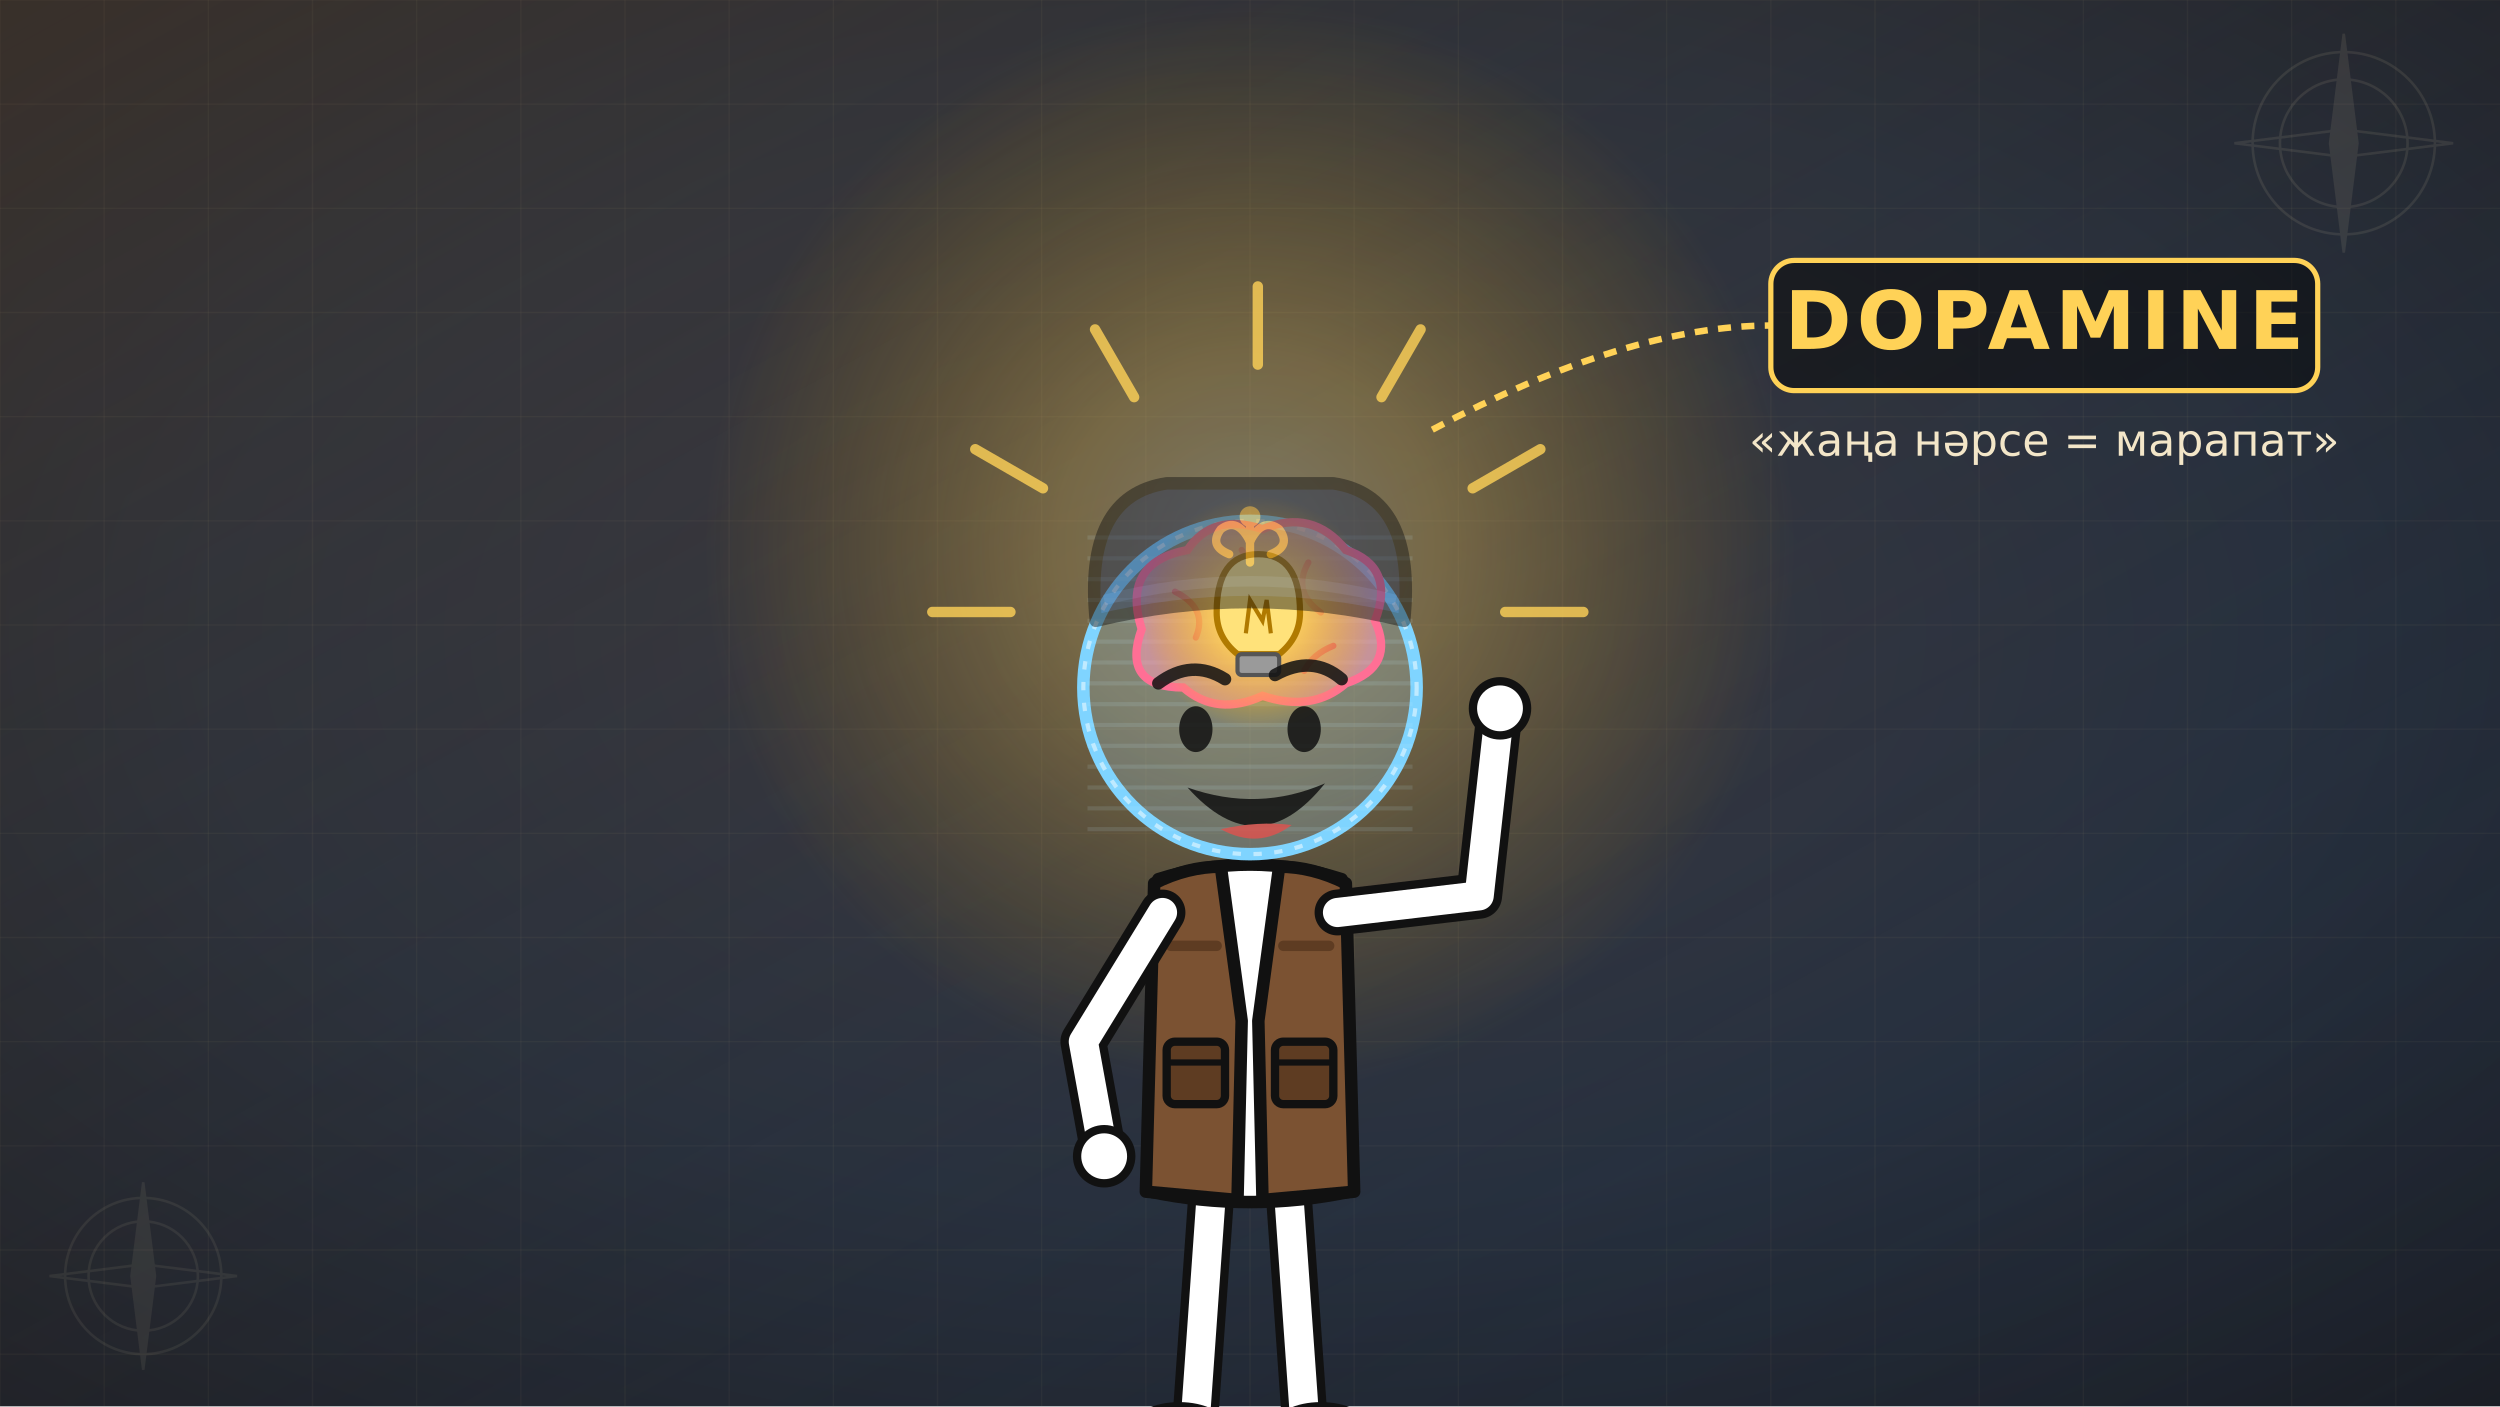
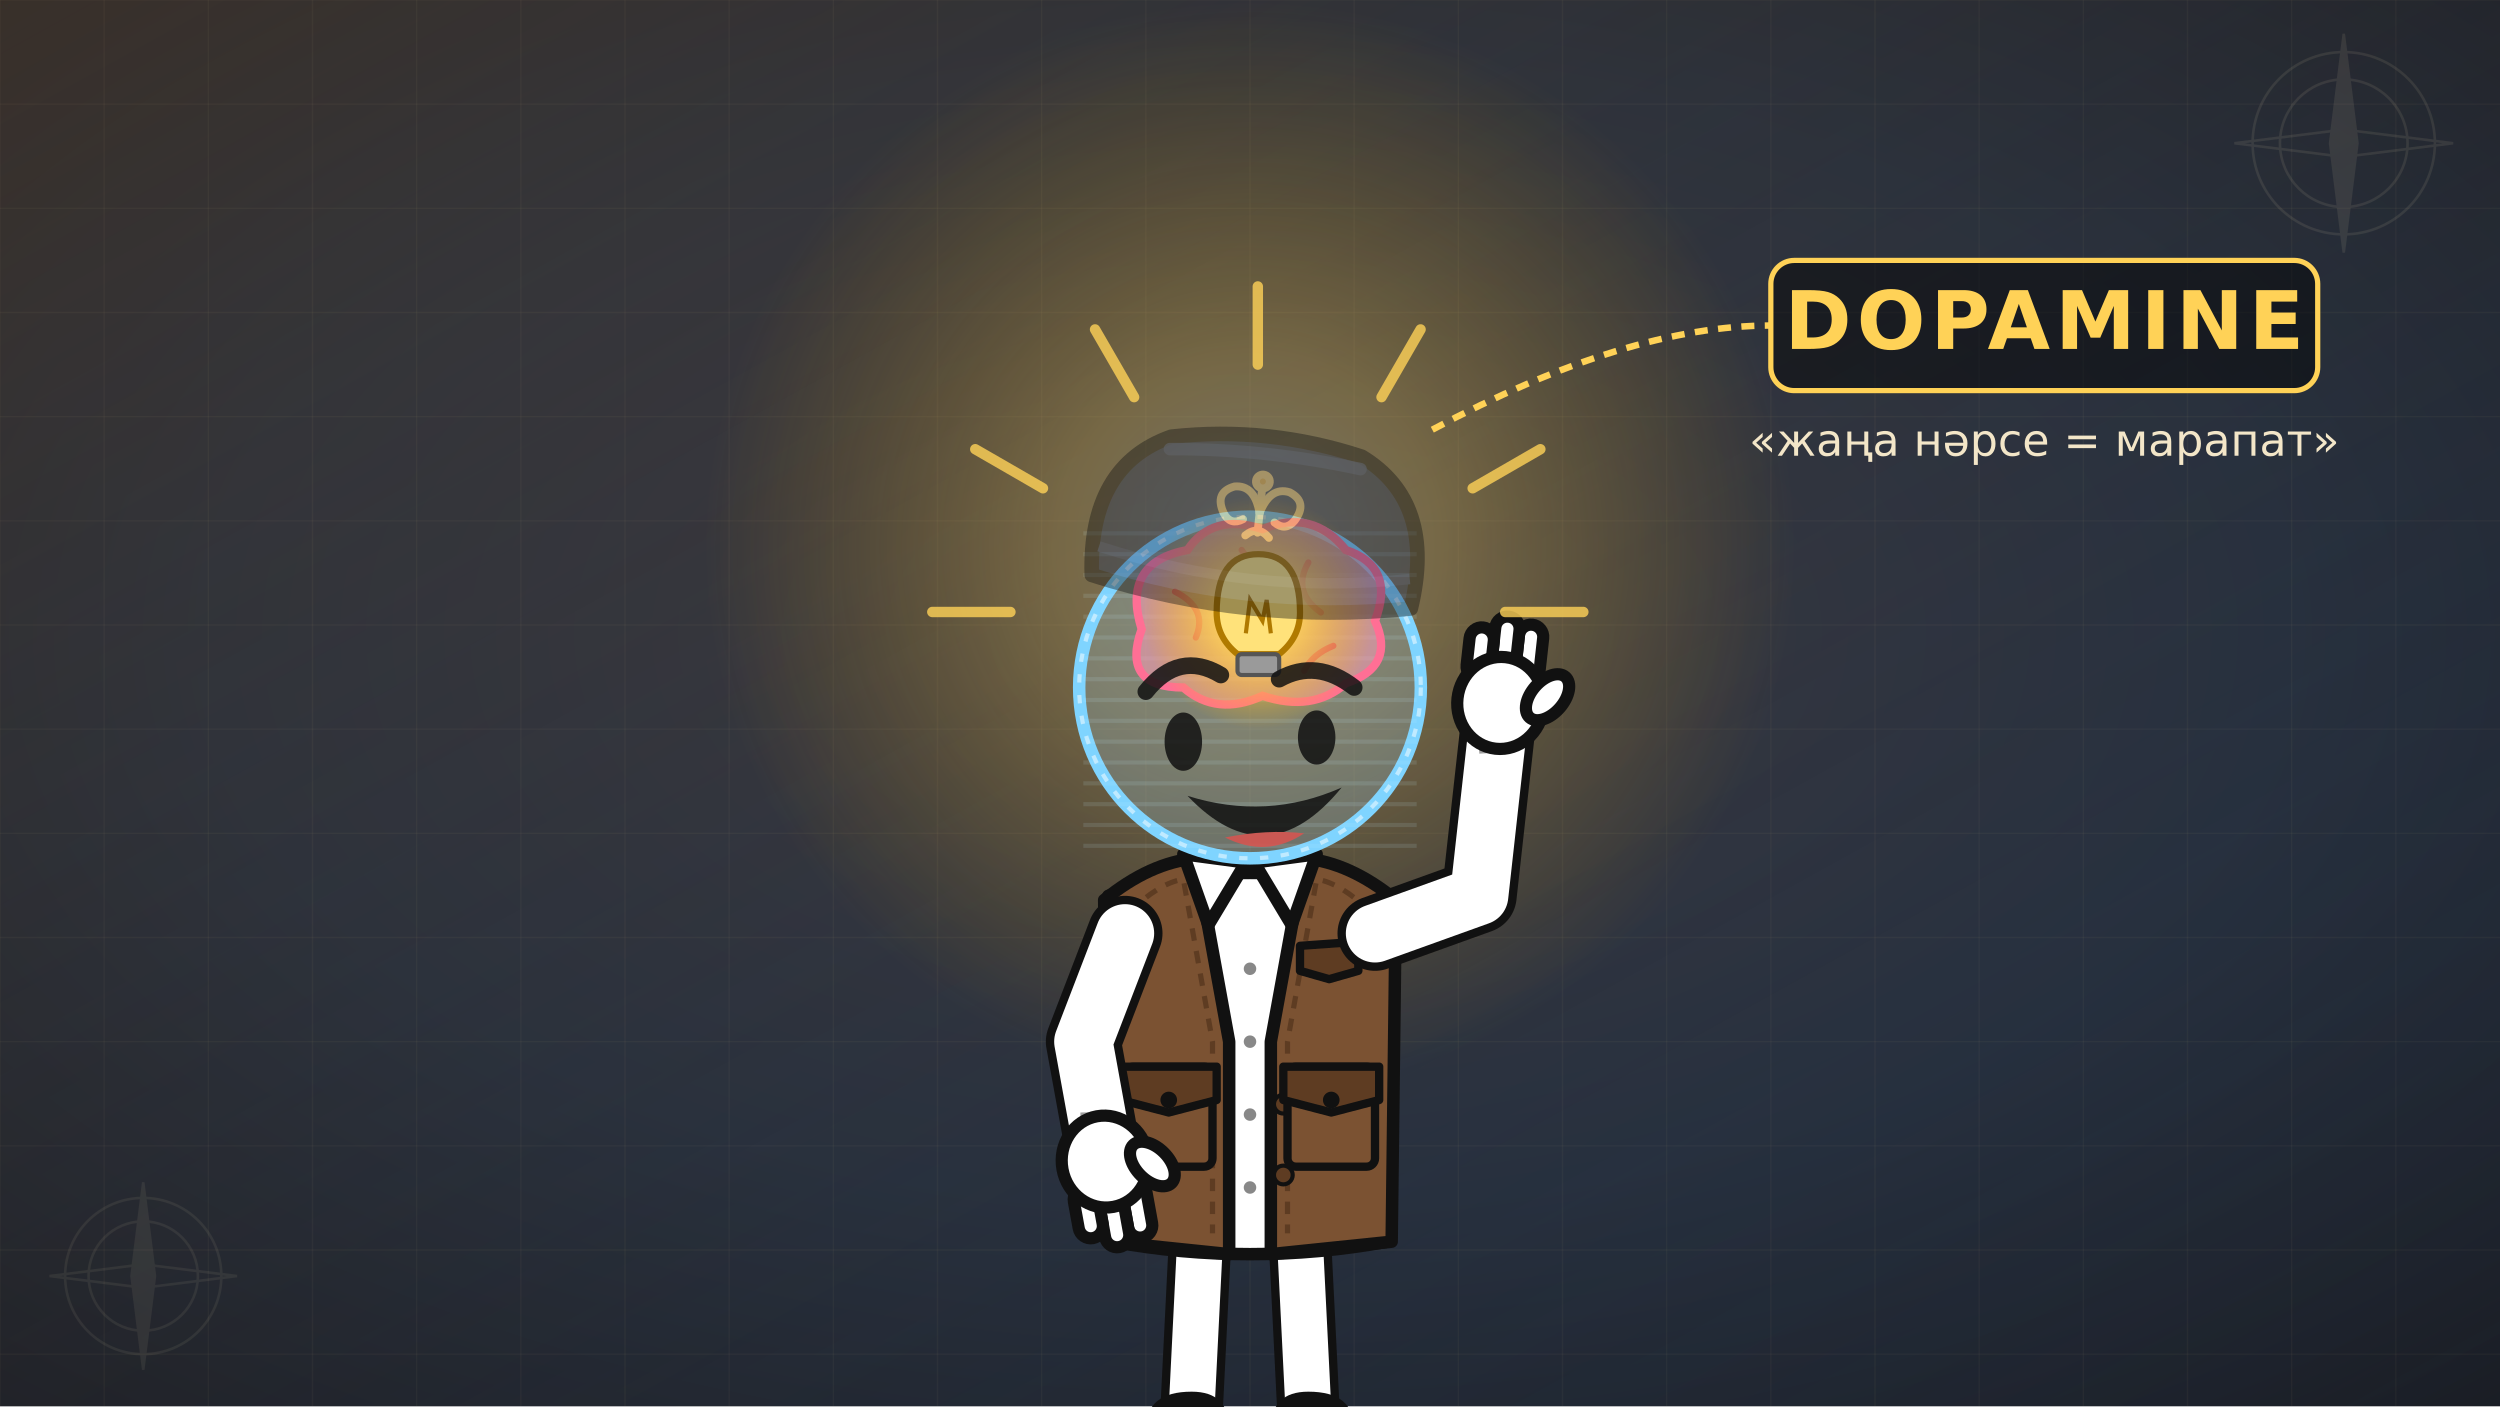
<svg xmlns="http://www.w3.org/2000/svg" width="1920" height="1080" viewBox="0 0 1920 1080">
  <defs>
    <radialGradient id="bg" cx="50%" cy="45%" r="75%">
      <stop offset="0" stop-color="#3a3a44" />
      <stop offset="0.55" stop-color="#26303f" />
      <stop offset="1" stop-color="#1a1d24" />
    </radialGradient>
    <linearGradient id="warm" x1="0" y1="0" x2="1" y2="1">
      <stop offset="0" stop-color="#5a4128" stop-opacity="0.45" />
      <stop offset="1" stop-color="#1b2a40" stop-opacity="0" />
    </linearGradient>
    <radialGradient id="glowGold">
      <stop offset="0" stop-color="#fff3b0" />
      <stop offset="0.35" stop-color="#ffd257" stop-opacity="0.9" />
      <stop offset="1" stop-color="#ffb300" stop-opacity="0" />
    </radialGradient>
    <radialGradient id="glowBlue">
      <stop offset="0" stop-color="#bfe9ff" stop-opacity="0.9" />
      <stop offset="1" stop-color="#4fb3ff" stop-opacity="0" />
    </radialGradient>
    <filter id="soft">
      <feGaussianBlur stdDeviation="6" />
    </filter>
  </defs>
  <rect width="1920" height="1080" fill="url(#bg)" />
  <rect width="1920" height="1080" fill="url(#warm)" />
  <g stroke="#c9b48a" stroke-opacity="0.05" stroke-width="1">
    <line x1="0" y1="0" x2="0" y2="1080" />
    <line x1="80" y1="0" x2="80" y2="1080" />
    <line x1="160" y1="0" x2="160" y2="1080" />
    <line x1="240" y1="0" x2="240" y2="1080" />
    <line x1="320" y1="0" x2="320" y2="1080" />
    <line x1="400" y1="0" x2="400" y2="1080" />
    <line x1="480" y1="0" x2="480" y2="1080" />
    <line x1="560" y1="0" x2="560" y2="1080" />
    <line x1="640" y1="0" x2="640" y2="1080" />
    <line x1="720" y1="0" x2="720" y2="1080" />
    <line x1="800" y1="0" x2="800" y2="1080" />
    <line x1="880" y1="0" x2="880" y2="1080" />
    <line x1="960" y1="0" x2="960" y2="1080" />
    <line x1="1040" y1="0" x2="1040" y2="1080" />
    <line x1="1120" y1="0" x2="1120" y2="1080" />
    <line x1="1200" y1="0" x2="1200" y2="1080" />
    <line x1="1280" y1="0" x2="1280" y2="1080" />
    <line x1="1360" y1="0" x2="1360" y2="1080" />
    <line x1="1440" y1="0" x2="1440" y2="1080" />
    <line x1="1520" y1="0" x2="1520" y2="1080" />
    <line x1="1600" y1="0" x2="1600" y2="1080" />
    <line x1="1680" y1="0" x2="1680" y2="1080" />
    <line x1="1760" y1="0" x2="1760" y2="1080" />
    <line x1="1840" y1="0" x2="1840" y2="1080" />
    <line x1="0" y1="0" x2="1920" y2="0" />
    <line x1="0" y1="80" x2="1920" y2="80" />
    <line x1="0" y1="160" x2="1920" y2="160" />
    <line x1="0" y1="240" x2="1920" y2="240" />
    <line x1="0" y1="320" x2="1920" y2="320" />
    <line x1="0" y1="400" x2="1920" y2="400" />
    <line x1="0" y1="480" x2="1920" y2="480" />
    <line x1="0" y1="560" x2="1920" y2="560" />
    <line x1="0" y1="640" x2="1920" y2="640" />
    <line x1="0" y1="720" x2="1920" y2="720" />
    <line x1="0" y1="800" x2="1920" y2="800" />
    <line x1="0" y1="880" x2="1920" y2="880" />
    <line x1="0" y1="960" x2="1920" y2="960" />
    <line x1="0" y1="1040" x2="1920" y2="1040" />
  </g>
  <g opacity="0.1" stroke="#e8d6ad" fill="none" stroke-width="2">
    <circle cx="1800" cy="110" r="70" />
    <circle cx="1800" cy="110" r="49.0" />
    <path d="M1800,26.0 L1810.5,110 L1800,194.0 L1789.5,110 Z" fill="#e8d6ad" />
    <path d="M1716.0,110 L1800,120.5 L1884.0,110 L1800,99.5 Z" />
  </g>
  <g opacity="0.08" stroke="#e8d6ad" fill="none" stroke-width="2">
    <circle cx="110" cy="980" r="60" />
    <circle cx="110" cy="980" r="42.0" />
    <path d="M110,908.0 L119.0,980 L110,1052.0 L101.0,980 Z" fill="#e8d6ad" />
    <path d="M38.0,980 L110,989.0 L182.0,980 L110,971.0 Z" />
  </g>
  <circle cx="960" cy="420" r="420" fill="url(#glowGold)" opacity="0.35" />
  <g transform="translate(960,560) scale(1.6)">
-     <path d="M-18,215 L-26,328" fill="none" stroke="#111111" stroke-width="22" stroke-linecap="round" stroke-linejoin="round" />
-     <path d="M-18,215 L-26,328" fill="none" stroke="#ffffff" stroke-width="14" stroke-linecap="round" stroke-linejoin="round" />
-     <path d="M18,215 L26,328" fill="none" stroke="#111111" stroke-width="22" stroke-linecap="round" stroke-linejoin="round" />
-     <path d="M18,215 L26,328" fill="none" stroke="#ffffff" stroke-width="14" stroke-linecap="round" stroke-linejoin="round" />
-     <ellipse cx="-34" cy="334" rx="22" ry="11" fill="#111111" />
-     <ellipse cx="34" cy="334" rx="22" ry="11" fill="#111111" />
-     <path d="M-44,72 Q0,58 44,72 L48,222 Q0,232 -48,222 Z" fill="#fff" stroke="#111111" stroke-width="6" stroke-linejoin="round" />
-     <path d="M-46,74 Q-30,66 -14,66 L-4,140 L-6,226 L-50,222 Z" fill="#7b5232" stroke="#111111" stroke-width="6" stroke-linejoin="round" />
-     <path d="M46,74 Q30,66 14,66 L4,140 L6,226 L50,222 Z" fill="#7b5232" stroke="#111111" stroke-width="6" stroke-linejoin="round" />
-     <rect x="-40" y="150" width="28" height="30" rx="4" fill="#5e3c22" stroke="#111111" stroke-width="4" />
-     <rect x="12" y="150" width="28" height="30" rx="4" fill="#5e3c22" stroke="#111111" stroke-width="4" />
-     <path d="M-40,160 L-12,160 M12,160 L40,160" stroke="#111111" stroke-width="3" />
-     <path d="M-38,104 L-16,104 M16,104 L38,104" stroke="#5e3c22" stroke-width="5" stroke-linecap="round" />
-     <path d="M-42,88 L-80,150 L-70,205" fill="none" stroke="#111111" stroke-width="22" stroke-linecap="round" stroke-linejoin="round" />
-     <path d="M-42,88 L-80,150 L-70,205" fill="none" stroke="#ffffff" stroke-width="14" stroke-linecap="round" stroke-linejoin="round" />
-     <path d="M42,88 L110,80 L120,-10" fill="none" stroke="#111111" stroke-width="22" stroke-linecap="round" stroke-linejoin="round" />
-     <path d="M42,88 L110,80 L120,-10" fill="none" stroke="#ffffff" stroke-width="14" stroke-linecap="round" stroke-linejoin="round" />
-     <circle cx="-70" cy="205" r="13" fill="#ffffff" stroke="#111111" stroke-width="4" />
-     <circle cx="120" cy="-10" r="13" fill="#ffffff" stroke="#111111" stroke-width="4" />
-     <circle cx="0" cy="-20" r="80" fill="#9fdcff" fill-opacity="0.22" stroke="#7fd4ff" stroke-width="6" />
-     <circle cx="0" cy="-20" r="80" fill="none" stroke="#ffffff" stroke-opacity="0.5" stroke-width="2" stroke-dasharray="4 6" />
-     <line x1="-78" y1="-92" x2="78" y2="-92" stroke="#bfe9ff" stroke-opacity="0.12" stroke-width="2" />
-     <line x1="-78" y1="-82" x2="78" y2="-82" stroke="#bfe9ff" stroke-opacity="0.12" stroke-width="2" />
-     <line x1="-78" y1="-72" x2="78" y2="-72" stroke="#bfe9ff" stroke-opacity="0.12" stroke-width="2" />
-     <line x1="-78" y1="-62" x2="78" y2="-62" stroke="#bfe9ff" stroke-opacity="0.12" stroke-width="2" />
-     <line x1="-78" y1="-52" x2="78" y2="-52" stroke="#bfe9ff" stroke-opacity="0.12" stroke-width="2" />
-     <line x1="-78" y1="-42" x2="78" y2="-42" stroke="#bfe9ff" stroke-opacity="0.12" stroke-width="2" />
-     <line x1="-78" y1="-32" x2="78" y2="-32" stroke="#bfe9ff" stroke-opacity="0.12" stroke-width="2" />
-     <line x1="-78" y1="-22" x2="78" y2="-22" stroke="#bfe9ff" stroke-opacity="0.12" stroke-width="2" />
-     <line x1="-78" y1="-12" x2="78" y2="-12" stroke="#bfe9ff" stroke-opacity="0.12" stroke-width="2" />
-     <line x1="-78" y1="-2" x2="78" y2="-2" stroke="#bfe9ff" stroke-opacity="0.12" stroke-width="2" />
-     <line x1="-78" y1="8" x2="78" y2="8" stroke="#bfe9ff" stroke-opacity="0.12" stroke-width="2" />
-     <line x1="-78" y1="18" x2="78" y2="18" stroke="#bfe9ff" stroke-opacity="0.12" stroke-width="2" />
-     <line x1="-78" y1="28" x2="78" y2="28" stroke="#bfe9ff" stroke-opacity="0.12" stroke-width="2" />
-     <line x1="-78" y1="38" x2="78" y2="38" stroke="#bfe9ff" stroke-opacity="0.12" stroke-width="2" />
-     <line x1="-78" y1="48" x2="78" y2="48" stroke="#bfe9ff" stroke-opacity="0.12" stroke-width="2" />
+     <path d="M-24,246 L-28,326" fill="none" stroke="#111111" stroke-width="30" stroke-linecap="round" stroke-linejoin="round" />
+     <path d="M-24,246 L-28,326" fill="none" stroke="#ffffff" stroke-width="22" stroke-linecap="round" stroke-linejoin="round" />
+     <path d="M24,246 L28,326" fill="none" stroke="#111111" stroke-width="30" stroke-linecap="round" stroke-linejoin="round" />
+     <path d="M24,246 L28,326" fill="none" stroke="#ffffff" stroke-width="22" stroke-linecap="round" stroke-linejoin="round" />
+     <path d="M-50,336 Q-50,318 -28,318 Q-10,318 -10,336 Z" fill="#111111" />
+     <path d="M50,336 Q50,318 28,318 Q10,318 10,336 Z" fill="#111111" />
+     <path d="M-68,80 Q0,58 68,80 L66,246 Q0,258 -66,246 Z" fill="#fff" stroke="#111111" stroke-width="6" stroke-linejoin="round" />
+     <circle cx="0" cy="115" r="3" fill="#111111" opacity="0.5" />
+     <circle cx="0" cy="150" r="3" fill="#111111" opacity="0.5" />
+     <circle cx="0" cy="185" r="3" fill="#111111" opacity="0.5" />
+     <circle cx="0" cy="220" r="3" fill="#111111" opacity="0.5" />
+     <path d="M-70,82 Q-48,64 -26,62 L-10,150 L-10,252 L-68,246 Z" fill="#7b5232" stroke="#111111" stroke-width="6" stroke-linejoin="round" />
+     <path d="M70,82 Q48,64 26,62 L10,150 L10,252 L68,246 Z" fill="#7b5232" stroke="#111111" stroke-width="6" stroke-linejoin="round" />
+     <path d="M-58,88 Q-44,74 -32,72 L-18,150 L-18,242 M58,88 Q44,74 32,72 L18,150 L18,242" stroke="#5e3c22" stroke-width="2.5" stroke-dasharray="6 5" fill="none" />
+     <circle cx="16" cy="180" r="4.5" fill="#5e3c22" stroke="#111111" stroke-width="2" />
+     <circle cx="16" cy="214" r="4.5" fill="#5e3c22" stroke="#111111" stroke-width="2" />
+     <rect x="-60" y="162" width="42" height="48" rx="4" fill="#7b5232" stroke="#111111" stroke-width="4" />
+     <path d="M-62,162 L-16,162 L-16,178 L-39,184 L-62,178 Z" fill="#5e3c22" stroke="#111111" stroke-width="4" stroke-linejoin="round" />
+     <circle cx="-39" cy="178" r="4" fill="#111111" />
+     <rect x="18" y="162" width="42" height="48" rx="4" fill="#7b5232" stroke="#111111" stroke-width="4" />
+     <path d="M16,162 L62,162 L62,178 L39,184 L16,178 Z" fill="#5e3c22" stroke="#111111" stroke-width="4" stroke-linejoin="round" />
+     <circle cx="39" cy="178" r="4" fill="#111111" />
+     <path d="M24,104 L52,102 L52,116 L38,120 L24,116 Z" fill="#5e3c22" stroke="#111111" stroke-width="4" stroke-linejoin="round" />
+     <path d="M-2,64 L-32,60 L-20,94 Z" fill="#fff" stroke="#111111" stroke-width="6" stroke-linejoin="round" />
+     <path d="M2,64 L32,60 L20,94 Z" fill="#fff" stroke="#111111" stroke-width="6" stroke-linejoin="round" />
+     <path d="M-60,98 L-80,150 L-70,205" fill="none" stroke="#111111" stroke-width="36" stroke-linecap="round" stroke-linejoin="round" />
+     <path d="M-60,98 L-80,150 L-70,205" fill="none" stroke="#ffffff" stroke-width="28" stroke-linecap="round" stroke-linejoin="round" />
+     <path d="M60,98 L110,80 L120,-10" fill="none" stroke="#111111" stroke-width="36" stroke-linecap="round" stroke-linejoin="round" />
+     <path d="M60,98 L110,80 L120,-10" fill="none" stroke="#ffffff" stroke-width="28" stroke-linecap="round" stroke-linejoin="round" />
+     <g transform="translate(-70,205) rotate(79.7) scale(1.3,1.3)">
+       <rect x="10" y="-13" width="22" height="9" rx="4.5" fill="#fff" stroke="#111111" stroke-width="4.5" stroke-linejoin="round" />
+       <rect x="12" y="-4" width="22" height="9" rx="4.5" fill="#fff" stroke="#111111" stroke-width="4.5" stroke-linejoin="round" />
+       <rect x="10" y="5" width="19" height="9" rx="4.5" fill="#fff" stroke="#111111" stroke-width="4.5" stroke-linejoin="round" />
+       <ellipse cx="2" cy="0" rx="17" ry="16" fill="#fff" stroke="#111111" stroke-width="4.5" stroke-linejoin="round" />
+       <ellipse cx="6" cy="-17" rx="10" ry="6" transform="rotate(-35 6 -17)" fill="#fff" stroke="#111111" stroke-width="4.5" stroke-linejoin="round" />
+       <path d="M-14,-6 L-16,6" stroke="#111111" stroke-width="3" opacity="0.4" />
+     </g>
+     <g transform="translate(120,-10) rotate(-83.7) scale(1.3,-1.3)">
+       <rect x="10" y="-13" width="22" height="9" rx="4.5" fill="#fff" stroke="#111111" stroke-width="4.5" stroke-linejoin="round" />
+       <rect x="12" y="-4" width="22" height="9" rx="4.5" fill="#fff" stroke="#111111" stroke-width="4.5" stroke-linejoin="round" />
+       <rect x="10" y="5" width="19" height="9" rx="4.5" fill="#fff" stroke="#111111" stroke-width="4.5" stroke-linejoin="round" />
+       <ellipse cx="2" cy="0" rx="17" ry="16" fill="#fff" stroke="#111111" stroke-width="4.5" stroke-linejoin="round" />
+       <ellipse cx="6" cy="-17" rx="10" ry="6" transform="rotate(-35 6 -17)" fill="#fff" stroke="#111111" stroke-width="4.5" stroke-linejoin="round" />
+       <path d="M-14,-6 L-16,6" stroke="#111111" stroke-width="3" opacity="0.4" />
+     </g>
+     <circle cx="0" cy="-20" r="82" fill="#9fdcff" fill-opacity="0.22" stroke="#7fd4ff" stroke-width="6" />
+     <circle cx="0" cy="-20" r="82" fill="none" stroke="#ffffff" stroke-opacity="0.5" stroke-width="2" stroke-dasharray="4 6" />
+     <line x1="-80" y1="-94" x2="80" y2="-94" stroke="#bfe9ff" stroke-opacity="0.12" stroke-width="2" />
+     <line x1="-80" y1="-84" x2="80" y2="-84" stroke="#bfe9ff" stroke-opacity="0.12" stroke-width="2" />
+     <line x1="-80" y1="-74" x2="80" y2="-74" stroke="#bfe9ff" stroke-opacity="0.12" stroke-width="2" />
+     <line x1="-80" y1="-64" x2="80" y2="-64" stroke="#bfe9ff" stroke-opacity="0.12" stroke-width="2" />
+     <line x1="-80" y1="-54" x2="80" y2="-54" stroke="#bfe9ff" stroke-opacity="0.12" stroke-width="2" />
+     <line x1="-80" y1="-44" x2="80" y2="-44" stroke="#bfe9ff" stroke-opacity="0.12" stroke-width="2" />
+     <line x1="-80" y1="-34" x2="80" y2="-34" stroke="#bfe9ff" stroke-opacity="0.12" stroke-width="2" />
+     <line x1="-80" y1="-24" x2="80" y2="-24" stroke="#bfe9ff" stroke-opacity="0.12" stroke-width="2" />
+     <line x1="-80" y1="-14" x2="80" y2="-14" stroke="#bfe9ff" stroke-opacity="0.12" stroke-width="2" />
+     <line x1="-80" y1="-4" x2="80" y2="-4" stroke="#bfe9ff" stroke-opacity="0.12" stroke-width="2" />
+     <line x1="-80" y1="6" x2="80" y2="6" stroke="#bfe9ff" stroke-opacity="0.12" stroke-width="2" />
+     <line x1="-80" y1="16" x2="80" y2="16" stroke="#bfe9ff" stroke-opacity="0.12" stroke-width="2" />
+     <line x1="-80" y1="26" x2="80" y2="26" stroke="#bfe9ff" stroke-opacity="0.12" stroke-width="2" />
+     <line x1="-80" y1="36" x2="80" y2="36" stroke="#bfe9ff" stroke-opacity="0.12" stroke-width="2" />
+     <line x1="-80" y1="46" x2="80" y2="46" stroke="#bfe9ff" stroke-opacity="0.12" stroke-width="2" />
+     <line x1="-80" y1="56" x2="80" y2="56" stroke="#bfe9ff" stroke-opacity="0.12" stroke-width="2" />
    <path d="M-52,-48 Q-62,-80 -30,-86 Q-18,-104 6,-96 Q30,-106 46,-86 Q70,-78 60,-52 Q70,-30 46,-22 Q30,-8 6,-16 Q-16,-6 -32,-20 Q-62,-20 -52,-48 Z" fill="#ff9fb8" fill-opacity="0.55" stroke="#ff6f95" stroke-width="4" />
    <path d="M-36,-66 Q-20,-58 -26,-44 M-4,-86 Q8,-70 -4,-56 Q8,-44 2,-30 M28,-80 Q20,-66 34,-56 M40,-40 Q30,-36 26,-28" stroke="#d64d76" stroke-width="3" fill="none" stroke-linecap="round" />
    <circle cx="4" cy="-56" r="56" fill="url(#glowGold)" />
    <path d="M-16,-56 Q-16,-84 4,-84 Q24,-84 24,-56 Q24,-44 14,-36 L-6,-36 Q-16,-44 -16,-56 Z" fill="#ffe27a" stroke="#b07a00" stroke-width="3" />
    <rect x="-6" y="-36" width="20" height="10" rx="2" fill="#9a9a9a" stroke="#555" stroke-width="2" />
    <path d="M-2,-46 L0,-62 L6,-52 L8,-62 L10,-46" stroke="#b07a00" stroke-width="2" fill="none" />
-     <g opacity="0.85" transform="translate(0,14)">
-       <ellipse cx="-26" cy="-14" rx="8" ry="11" fill="#111111" />
-       <ellipse cx="26" cy="-14" rx="8" ry="11" fill="#111111" />
-       <path d="M-44,-36 Q-28,-48 -12,-38" stroke="#111111" stroke-width="6" fill="none" stroke-linecap="round" />
-       <path d="M12,-40 Q30,-50 44,-38" stroke="#111111" stroke-width="6" fill="none" stroke-linecap="round" />
-       <path d="M-30,14 Q4,52 36,12 Q4,26 -30,14 Z" fill="#111111" />
-       <path d="M-14,34 Q4,44 20,32 Q4,30 -14,34 Z" fill="#d9534f" />
+     <g opacity="0.85" transform="translate(0,16)">
+       <ellipse cx="-32" cy="-10" rx="9" ry="14" fill="#111111" />
+       <ellipse cx="32" cy="-12" rx="9" ry="13" fill="#111111" />
+       <path d="M-50,-34 Q-34,-54 -14,-42" stroke="#111111" stroke-width="8" fill="none" stroke-linecap="round" />
+       <path d="M14,-40 Q32,-50 50,-36" stroke="#111111" stroke-width="8" fill="none" stroke-linecap="round" />
+       <path d="M-30,16 Q8,56 44,12 Q8,28 -30,16 Z" fill="#111111" />
+       <path d="M-12,36 Q8,46 26,34 Q8,32 -12,36 Z" fill="#d9534f" />
    </g>
-     <g opacity="0.45">
-       <path d="M-74,-52 Q-80,-112 -40,-118 L40,-118 Q80,-112 74,-52 Q0,-70 -74,-52 Z" fill="#1f2d50" stroke="#111111" stroke-width="6" stroke-linejoin="round" />
-       <path d="M-70,-62 Q0,-80 70,-62" stroke="#2f4373" stroke-width="5" fill="none" />
-       <g stroke="#d9a441" stroke-width="4" fill="none" stroke-linecap="round">
-         <path d="M0,-80 L0,-98" />
-         <path d="M0,-90 Q-6,-102 -14,-96 Q-20,-88 -10,-84" />
-         <path d="M0,-90 Q6,-102 14,-96 Q20,-88 10,-84" />
-         <circle cx="0" cy="-102" r="3" fill="#d9a441" />
+     <g opacity="0.4" transform="rotate(6 0 -60)">
+       <path d="M-77,-66 Q-84,-118 -46,-136 Q0,-146 46,-136 Q84,-118 77,-66 Q0,-50 -77,-66 Z" fill="#1f2d50" stroke="#111111" stroke-width="7" stroke-linejoin="round" />
+       <path d="M-75,-80 Q0,-64 75,-80" stroke="#2c3f6c" stroke-width="5" fill="none" />
+       <path d="M-46,-130 Q0,-135 46,-130" stroke="#33497a" stroke-width="6" fill="none" stroke-linecap="round" opacity="0.8" />
+       <g stroke="#e3c27a" stroke-width="4" fill="none" stroke-linecap="round" transform="translate(0,-104) scale(0.95)">
+         <path d="M0,10 L0,-12" />
+         <path d="M0,0 Q-4,-14 -14,-12 Q-24,-8 -18,2 Q-14,8 -8,4" />
+         <path d="M0,0 Q4,-14 14,-12 Q24,-8 18,2 Q14,8 8,4" />
+         <path d="M-6,12 Q0,6 6,12" />
+         <circle cx="0" cy="-16" r="3.5" fill="#d9a441" />
      </g>
    </g>
  </g>
  <line x1="1156" y1="470" x2="1216" y2="470" stroke="#ffd257" stroke-width="8" stroke-linecap="round" opacity="0.8" />
  <line x1="776" y1="470" x2="716" y2="470" stroke="#ffd257" stroke-width="8" stroke-linecap="round" opacity="0.8" />
  <line x1="801" y1="375" x2="749" y2="345" stroke="#ffd257" stroke-width="8" stroke-linecap="round" opacity="0.8" />
  <line x1="871" y1="305" x2="841" y2="253" stroke="#ffd257" stroke-width="8" stroke-linecap="round" opacity="0.8" />
  <line x1="966" y1="280" x2="966" y2="220" stroke="#ffd257" stroke-width="8" stroke-linecap="round" opacity="0.8" />
  <line x1="1061" y1="305" x2="1091" y2="253" stroke="#ffd257" stroke-width="8" stroke-linecap="round" opacity="0.8" />
  <line x1="1131" y1="375" x2="1183" y2="345" stroke="#ffd257" stroke-width="8" stroke-linecap="round" opacity="0.8" />
  <path d="M1100,330 Q1250,250 1360,250" stroke="#ffd257" stroke-width="5" fill="none" stroke-dasharray="10 8" />
  <rect x="1360" y="200" width="420" height="100" rx="18" fill="#000" fill-opacity="0.45" stroke="#ffd257" stroke-width="4" />
  <text x="1570" y="268" font-family="DejaVu Sans, Arial, sans-serif" font-size="62" font-weight="bold" fill="#ffd257" text-anchor="middle" letter-spacing="4">DOPAMINE</text>
  <text x="1570" y="350" font-family="DejaVu Sans, Arial, sans-serif" font-size="34" font-weight="normal" fill="#f3e6c8" text-anchor="middle">«жаңа нәрсе = марапат»</text>
</svg>
